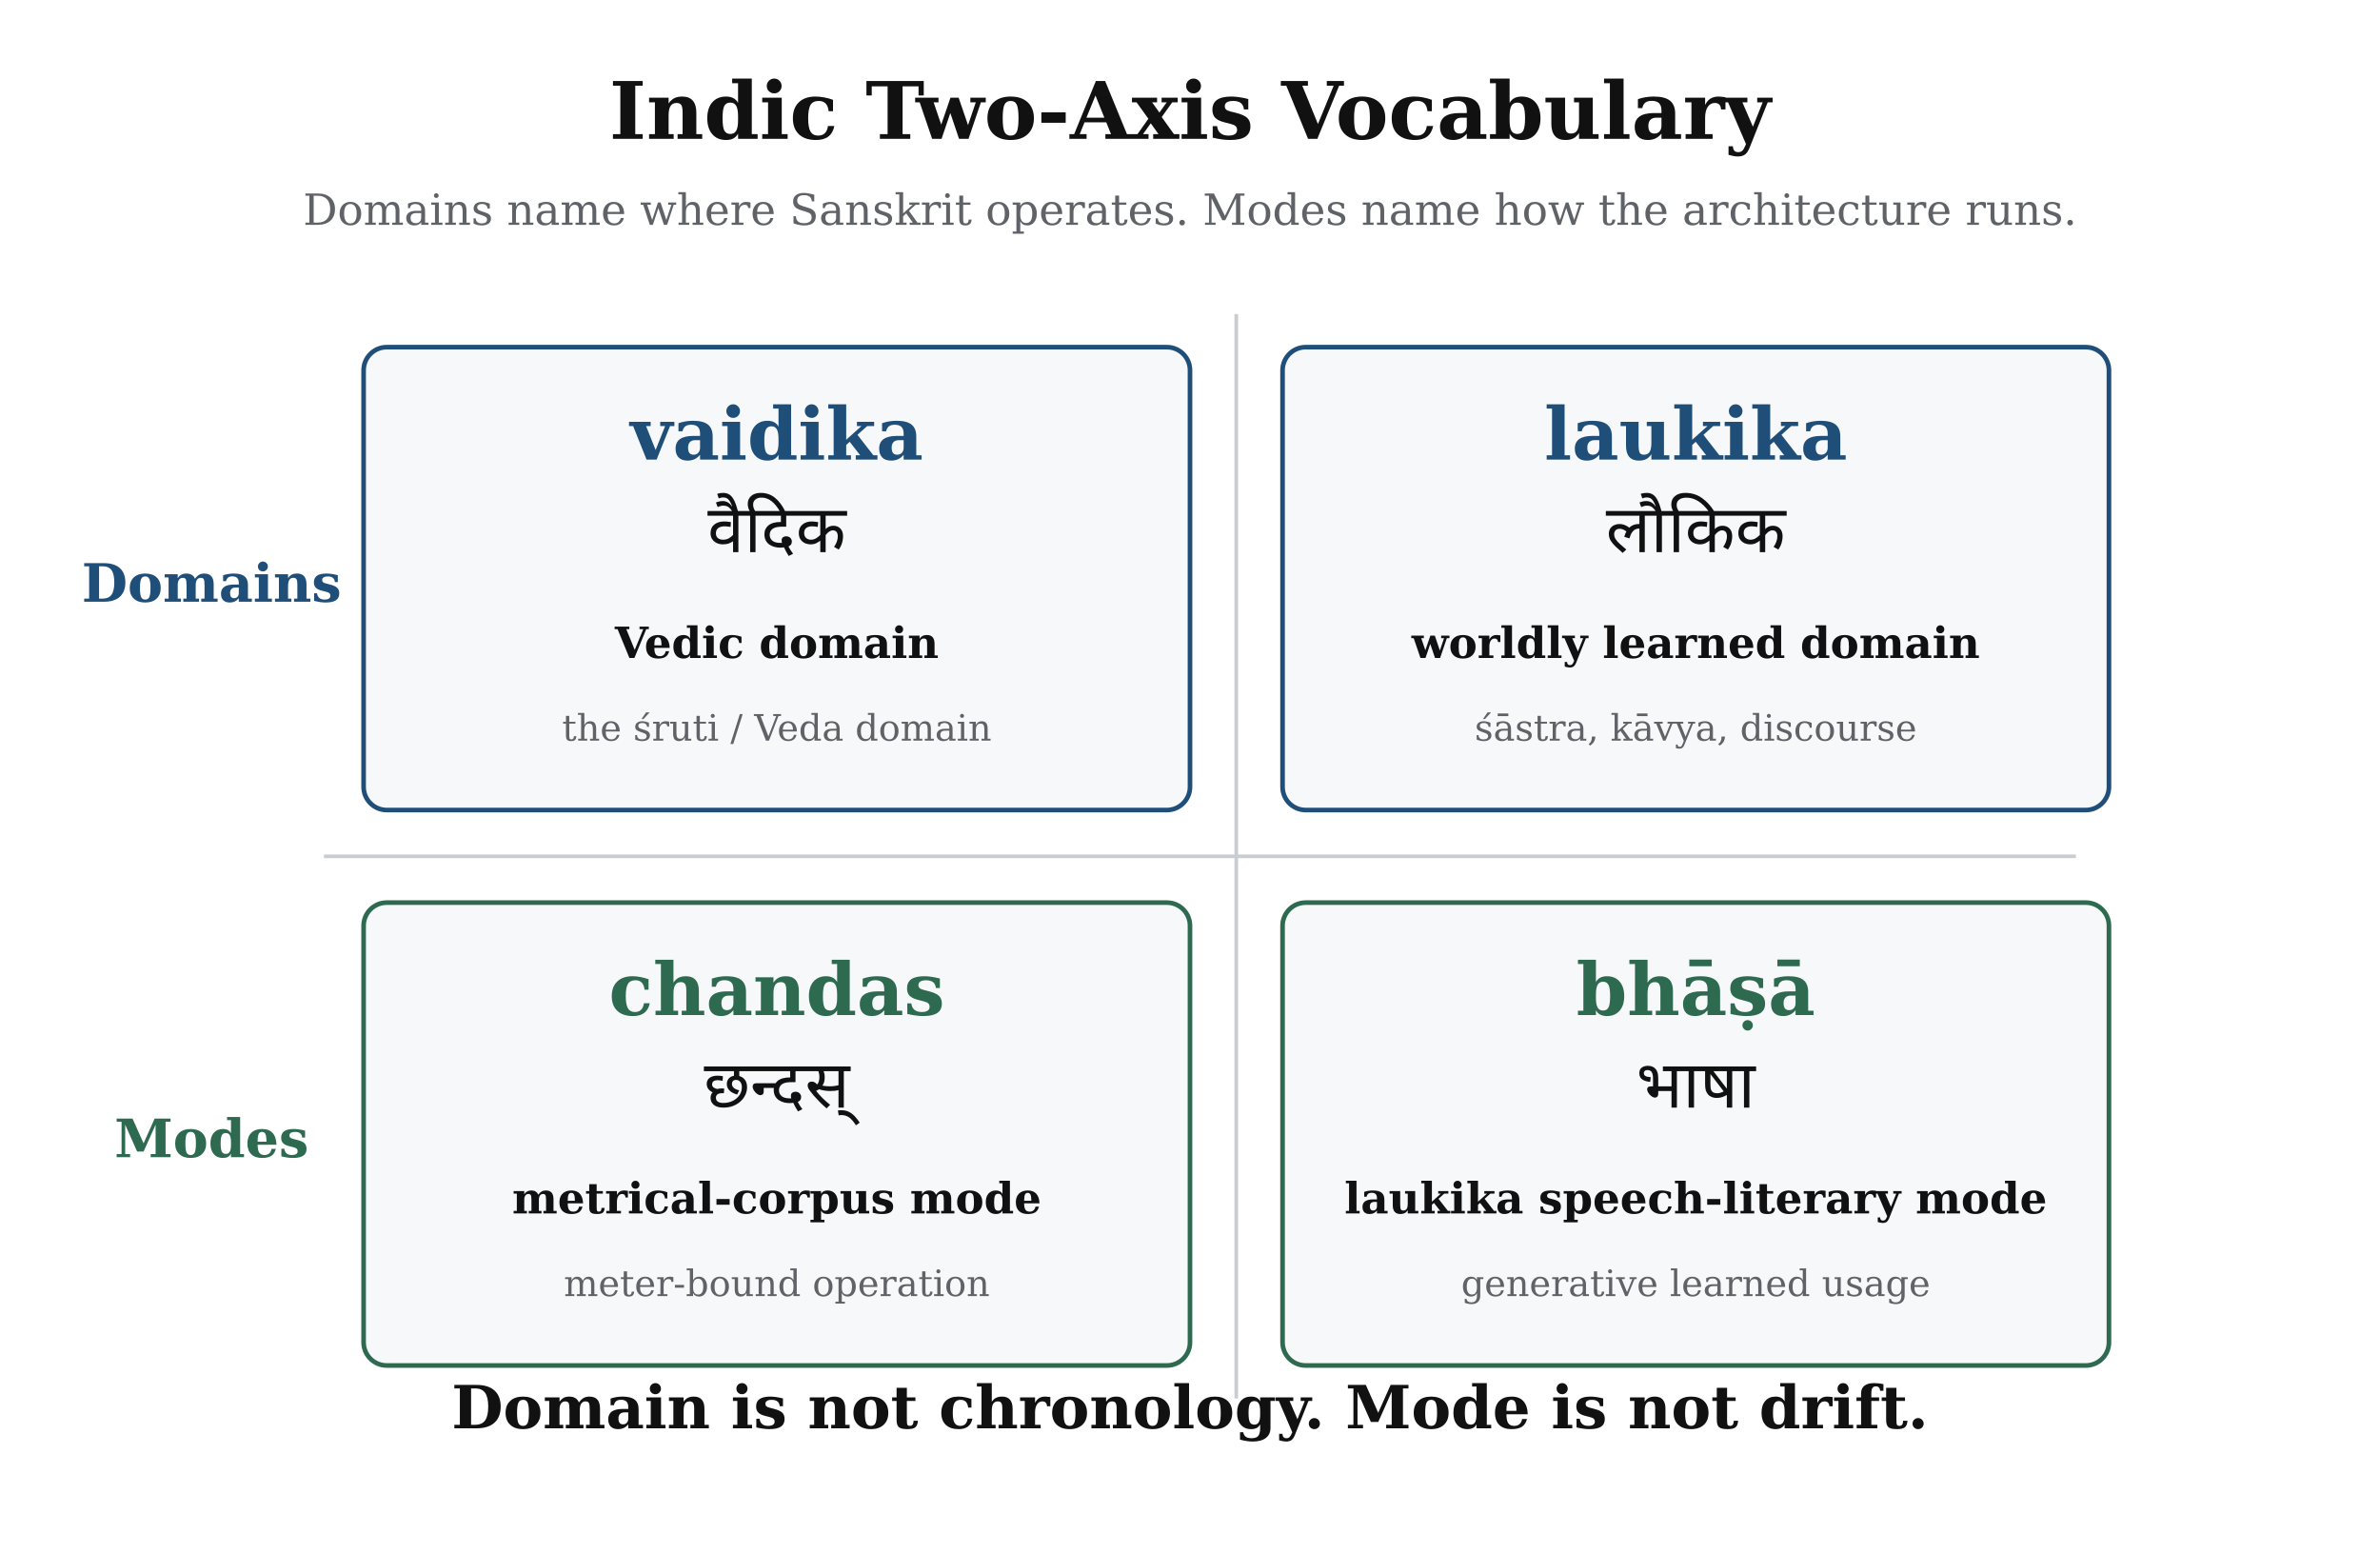
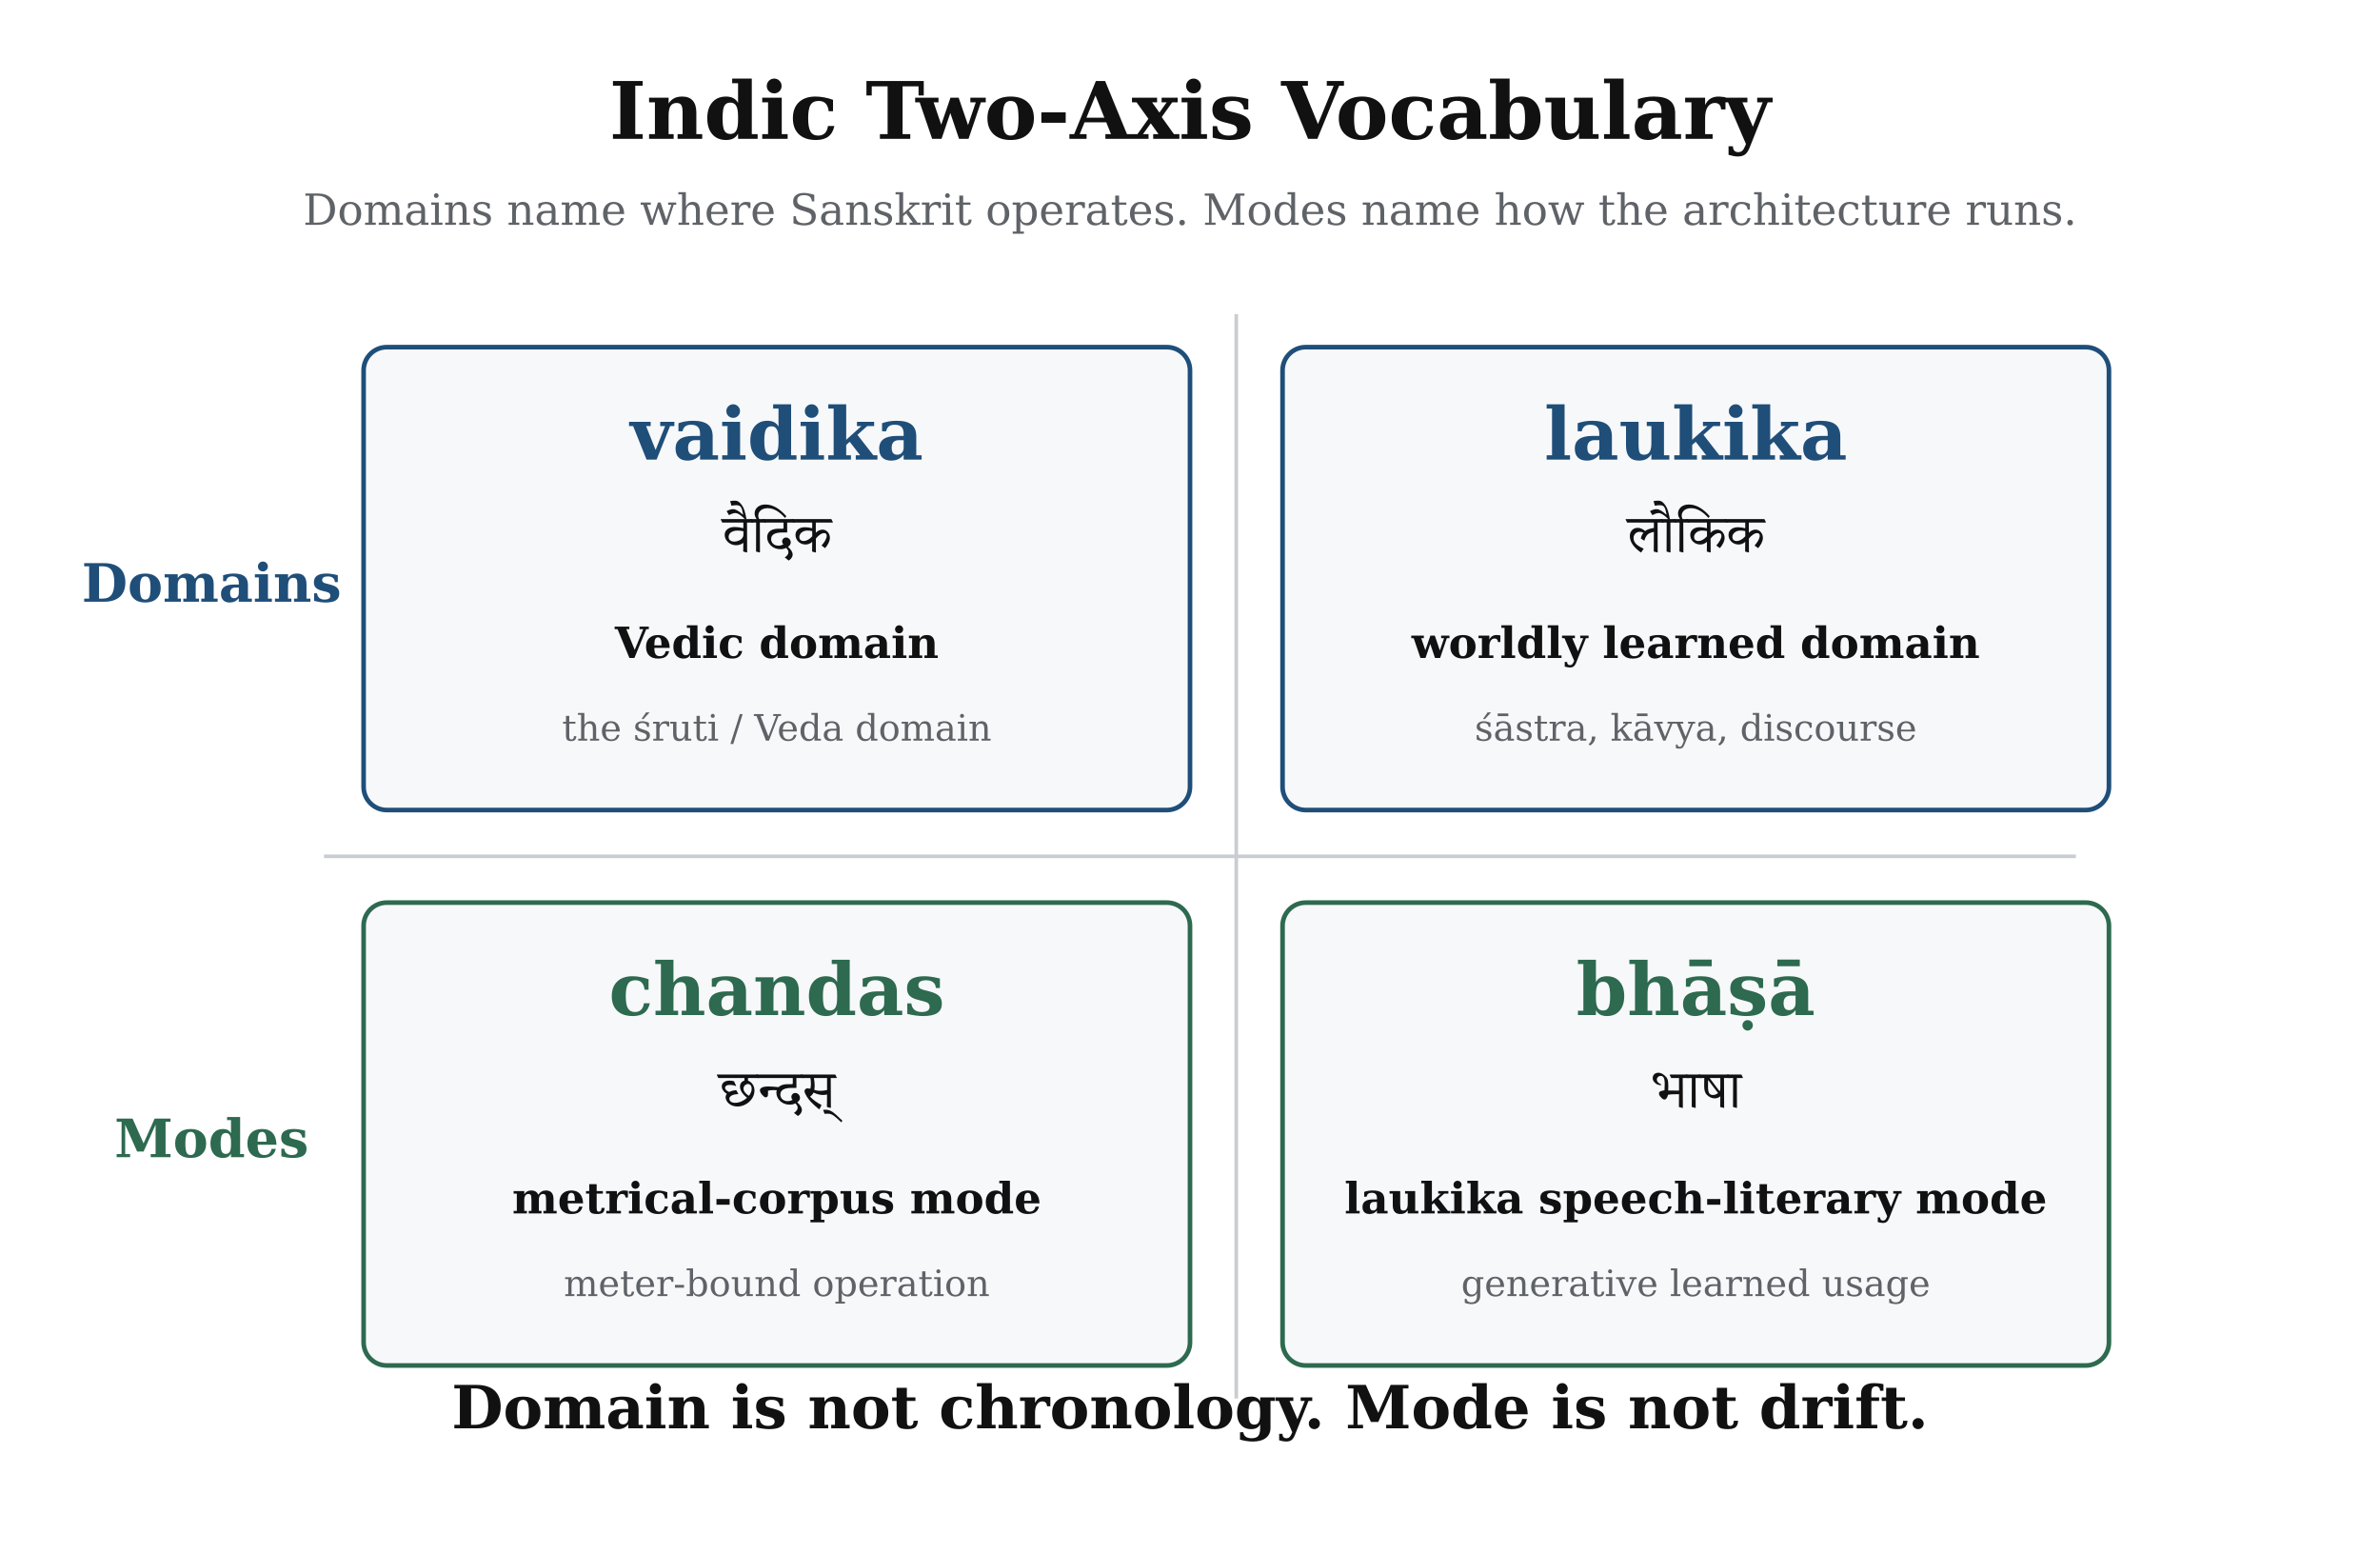
<svg xmlns="http://www.w3.org/2000/svg" width="720" height="470" viewBox="0 0 720 470" font-family="Charter, Bitstream Charter, DejaVu Serif, Noto Sans Devanagari, serif">
  <rect width="100%" height="100%" fill="white" />
  <text x="360.0" y="42" font-size="24" fill="#111111" font-weight="bold" text-anchor="middle" font-style="normal">Indic Two-Axis Vocabulary</text>
  <text x="360.0" y="68" font-size="13" fill="#5f6368" font-weight="normal" text-anchor="middle" font-style="normal">Domains name where Sanskrit operates. Modes name how the architecture runs.</text>
  <text x="64" y="182" font-size="16" fill="#1F4E79" font-weight="bold" text-anchor="middle" font-style="normal">Domains</text>
  <text x="64" y="350" font-size="16" fill="#2D6A4F" font-weight="bold" text-anchor="middle" font-style="normal">Modes</text>
  <rect x="110" y="105" width="250" height="140" fill="#F7F8FA" stroke="#1F4E79" stroke-width="1.4" rx="7" ry="7" />
  <text x="235.0" y="139" font-size="22" fill="#1F4E79" font-weight="bold" text-anchor="middle" font-style="normal">vaidika</text>
-   <text x="235.0" y="167" font-size="20" fill="#111111" font-weight="normal" text-anchor="middle" font-style="normal">वैदिक</text>
+   <g fill="#111111">
+     <path transform="translate(218.50,167.00) scale(0.009766,-0.009766)" d="M0 916H653V743C559 767 468 779 380 779C204 779 75 685 75 532C75 358 242 214 424 214C509 214 586 238 653 288L649 19L761 -11L771 0L767 916H948L956 927L908 1024H-40L-48 1013ZM655 647V540C655 375 454 327 372 327C253 327 197 394 197 470C197 567 272 668 480 668C537 668 596 662 655 647Z" />
+     <path transform="translate(227.36,167.00) scale(0.009766,-0.009766)" d="M-164 1004 -156 1014C-200 1250 -231 1357 -294 1447C-357 1537 -415 1594 -513 1594C-557 1594 -605 1591 -662 1583L-626 1446L-616 1439C-567 1448 -521 1454 -477 1454C-329 1454 -305 1392 -259 1161L-263 1159C-399 1278 -490 1332 -574 1332C-636 1332 -705 1307 -772 1271L-704 1153L-694 1148C-623 1186 -559 1211 -506 1211C-416 1211 -307 1129 -190 1004Z" />
+     <path transform="translate(227.36,167.00) scale(0.009766,-0.009766)" d="M0 916H142L139 19L251 -11L261 0L257 916H438L446 927L398 1024H240C221 1048 209 1083 209 1133C209 1257 314 1362 498 1362C694 1362 870 1246 1034 1063H1042L1078 1113C872 1348 658 1476 429 1476C210 1476 95 1339 95 1198C95 1132 119 1074 159 1024H-40L-48 1013Z" />
+     <path transform="translate(231.25,167.00) scale(0.009766,-0.009766)" d="M0 916H593V753C593 735 583 725 563 725H424C227 725 85 636 85 460C85 275 252 91 492 91C554 91 614 101 674 131C722 83 744 38 744 -5C744 -67 699 -117 630 -163L749 -258H757C827 -210 875 -152 875 -70C875 -8 835 70 731 165C787 203 816 248 816 302C816 343 800 379 770 410C742 438 710 453 670 453C600 453 549 396 549 337C549 297 562 265 588 239C537 214 488 200 434 200C297 200 208 289 208 405C208 536 317 609 549 609H696L706 619L705 916H928L936 927L888 1024H-40L-48 1013Z" />
+     <path transform="translate(239.92,167.00) scale(0.009766,-0.009766)" d="M0 916H593V740C516 762 440 772 365 772C201 772 75 684 75 534C75 376 203 237 386 237C456 237 526 260 590 316L593 314L589 19L698 -11L708 0L706 420C785 519 878 590 964 590C1016 590 1042 558 1042 509C1042 418 977 314 882 205L987 128H997C1080 231 1140 335 1140 445C1140 579 1042 698 912 698C834 698 766 662 707 604L704 606V916H1226L1234 927L1186 1024H-40L-48 1013ZM594 491C503 393 414 345 329 345C246 345 195 388 195 471C195 575 301 669 441 669C494 669 545 663 594 653Z" />
+   </g>
  <text x="235.0" y="199" font-size="13" fill="#111111" font-weight="bold" text-anchor="middle" font-style="normal">Vedic domain</text>
  <text x="235.0" y="224" font-size="11" fill="#5f6368" font-weight="normal" text-anchor="middle" font-style="normal">the śruti / Veda domain</text>
  <rect x="388" y="105" width="250" height="140" fill="#F7F8FA" stroke="#1F4E79" stroke-width="1.4" rx="7" ry="7" />
  <text x="513.0" y="139" font-size="22" fill="#1F4E79" font-weight="bold" text-anchor="middle" font-style="normal">laukika</text>
-   <text x="513.0" y="167" font-size="20" fill="#111111" font-weight="normal" text-anchor="middle" font-style="normal">लौकिक</text>
+   <g fill="#111111">
+     <path transform="translate(492.24,167.00) scale(0.009766,-0.009766)" d="M0 916H829V749C714 732 617 704 558 653C485 715 417 753 325 753C186 753 84 649 84 498C84 304 218 138 426 -10H434L514 108C320 193 199 281 199 443C199 532 271 630 387 630C436 630 476 620 506 600C467 559 441 496 424 423L527 357H534C591 544 655 593 829 627L825 19L937 -11L947 0L943 916H1124L1132 927L1084 1024H-40L-48 1013Z" />
+     <path transform="translate(502.82,167.00) scale(0.009766,-0.009766)" d="M-306 1153 -296 1148C-225 1186 -161 1211 -108 1211C-29 1211 70 1147 189 1024H-40L-48 1013L0 916H142L139 19L251 -11L261 0L257 916H438L446 927L398 1024H240C198 1249 167 1357 104 1447C41 1537 -17 1594 -115 1594C-159 1594 -207 1591 -264 1583L-228 1446L-218 1439C-169 1448 -123 1454 -79 1454C69 1454 93 1392 139 1161L135 1159C-1 1278 -92 1332 -176 1332C-238 1332 -307 1307 -374 1271Z" />
+     <path transform="translate(506.71,167.00) scale(0.009766,-0.009766)" d="M0 916H142L139 19L251 -11L261 0L257 916H438L446 927L398 1024H240C221 1048 209 1083 209 1133C209 1257 314 1362 498 1362C694 1362 870 1246 1034 1063H1042L1078 1113C872 1348 658 1476 429 1476C210 1476 95 1339 95 1198C95 1132 119 1074 159 1024H-40L-48 1013Z" />
+     <path transform="translate(510.60,167.00) scale(0.009766,-0.009766)" d="M0 916H593V740C516 762 440 772 365 772C201 772 75 684 75 534C75 376 203 237 386 237C456 237 526 260 590 316L593 314L589 19L698 -11L708 0L706 420C785 519 878 590 964 590C1016 590 1042 558 1042 509C1042 418 977 314 882 205L987 128H997C1080 231 1140 335 1140 445C1140 579 1042 698 912 698C834 698 766 662 707 604L704 606V916H1226L1234 927L1186 1024H-40L-48 1013ZM594 491C503 393 414 345 329 345C246 345 195 388 195 471C195 575 301 669 441 669C494 669 545 663 594 653Z" />
+     <path transform="translate(522.18,167.00) scale(0.009766,-0.009766)" d="M0 916H593V740C516 762 440 772 365 772C201 772 75 684 75 534C75 376 203 237 386 237C456 237 526 260 590 316L593 314L589 19L698 -11L708 0L706 420C785 519 878 590 964 590C1016 590 1042 558 1042 509C1042 418 977 314 882 205L987 128H997C1080 231 1140 335 1140 445C1140 579 1042 698 912 698C834 698 766 662 707 604L704 606V916H1226L1234 927L1186 1024H-40L-48 1013ZM594 491C503 393 414 345 329 345C246 345 195 388 195 471C195 575 301 669 441 669C494 669 545 663 594 653Z" />
+   </g>
  <text x="513.0" y="199" font-size="13" fill="#111111" font-weight="bold" text-anchor="middle" font-style="normal">worldly learned domain</text>
  <text x="513.0" y="224" font-size="11" fill="#5f6368" font-weight="normal" text-anchor="middle" font-style="normal">śāstra, kāvya, discourse</text>
  <rect x="110" y="273" width="250" height="140" fill="#F7F8FA" stroke="#2D6A4F" stroke-width="1.4" rx="7" ry="7" />
  <text x="235.0" y="307" font-size="22" fill="#2D6A4F" font-weight="bold" text-anchor="middle" font-style="normal">chandas</text>
-   <text x="235.0" y="335" font-size="20" fill="#111111" font-weight="normal" text-anchor="middle" font-style="normal">छन्दस्</text>
+   <g fill="#111111">
+     <path transform="translate(217.31,335.00) scale(0.009766,-0.009766)" d="M0 916H809V837C734 817 671 753 671 651C671 536 750 414 890 305C791 213 654 148 523 148C380 148 341 224 341 273C341 343 424 413 613 418L617 428L556 541C467 533 393 514 337 484C240 526 209 569 209 612C209 663 255 703 358 703C400 703 474 696 545 667L551 674L486 816C433 831 382 836 345 836C215 836 107 774 107 656C107 573 159 491 263 425C239 395 226 360 226 320C226 188 367 34 591 34C860 34 1119 256 1119 527C1119 606 1098 687 1037 756C1003 793 963 821 920 834V916H1259L1267 927L1219 1024H-40L-48 1013ZM780 587C780 671 849 731 918 731C987 731 1033 670 1033 583C1033 509 1001 434 948 368H942C834 437 780 514 780 587Z" />
+     <path transform="translate(229.21,335.00) scale(0.009766,-0.009766)" d="M0 916H1088V753C1088 735 1078 725 1058 725H919C803 725 707 694 647 634C543 646 388 655 323 655C258 655 194 649 140 625C92 603 69 571 69 536C69 449 199 317 244 317C273 317 296 329 311 355C317 367 321 397 321 441V523C363 536 420 542 486 542C519 542 555 541 591 538C584 514 580 488 580 460C580 275 747 91 987 91C1049 91 1109 101 1169 131C1217 83 1239 38 1239 -5C1239 -67 1194 -117 1125 -163L1244 -258H1252C1322 -210 1370 -152 1370 -70C1370 -8 1330 70 1226 165C1282 203 1311 248 1311 302C1311 343 1295 379 1265 410C1237 438 1205 453 1165 453C1095 453 1044 396 1044 337C1044 297 1057 265 1083 239C1032 214 983 200 929 200C792 200 703 289 703 405C703 536 812 609 1044 609H1191L1201 619L1200 916H1423L1431 927L1383 1024H-40L-48 1013Z" />
+     <path transform="translate(242.72,335.00) scale(0.009766,-0.009766)" d="M0 916H251C260 867 265 804 266 733C266 675 260 627 248 586C216 591 183 596 157 596C90 596 68 535 68 512C68 473 94 416 134 348C208 225 341 90 519 -52H528L596 78C459 153 333 236 239 340C279 367 317 406 349 465C454 414 552 391 635 391C680 391 724 396 766 406L762 19L875 -11L885 0L880 916H1061L1069 927L1021 1024H-40L-48 1013ZM766 916V544C692 528 621 519 555 519C495 519 429 529 370 551C379 593 382 635 382 679C382 753 375 831 359 916Z" />
+     <path transform="translate(252.88,335.00) scale(0.009766,-0.009766)" d="M-352 -191 -350 -194C-317 -189 -286 -188 -254 -188C-117 -188 -43 -259 165 -454H170L201 -406C70 -277 -38 -178 -105 -133C-168 -91 -237 -66 -313 -66C-341 -66 -369 -67 -396 -70Z" />
+   </g>
  <text x="235.0" y="367" font-size="13" fill="#111111" font-weight="bold" text-anchor="middle" font-style="normal">metrical-corpus mode</text>
  <text x="235.0" y="392" font-size="11" fill="#5f6368" font-weight="normal" text-anchor="middle" font-style="normal">meter-bound operation</text>
  <rect x="388" y="273" width="250" height="140" fill="#F7F8FA" stroke="#2D6A4F" stroke-width="1.4" rx="7" ry="7" />
  <text x="513.0" y="307" font-size="22" fill="#2D6A4F" font-weight="bold" text-anchor="middle" font-style="normal">bhāṣā</text>
-   <text x="513.0" y="335" font-size="20" fill="#111111" font-weight="normal" text-anchor="middle" font-style="normal">भाषा</text>
+   <g fill="#111111">
+     <path transform="translate(499.19,335.00) scale(0.009766,-0.009766)" d="M344 718C267 754 209 798 209 868C209 929 257 980 329 980C390 980 453 947 453 738C453 664 451 600 446 536C411 530 371 523 336 512C288 496 275 464 275 438C275 406 290 371 322 334C376 270 415 249 444 249C488 249 528 290 558 399C616 411 711 415 828 415H896L892 19L1005 -11L1015 0L1010 916H1191L1199 927L1151 1024H614L606 1013L654 916H896V526C817 528 742 529 673 529C635 529 595 529 561 528C563 575 564 625 564 683C564 862 536 920 450 995C386 1051 323 1080 256 1080C160 1080 80 1020 80 910C80 838 127 779 203 726C242 710 283 698 330 689Z" />
+     <path transform="translate(510.43,335.00) scale(0.009766,-0.009766)" d="M0 916H142L139 19L251 -11L261 0L257 916H438L446 927L398 1024H-40L-48 1013Z" />
+     <path transform="translate(514.32,335.00) scale(0.009766,-0.009766)" d="M0 916H129C126 835 126 748 126 667C126 522 158 445 213 391C283 323 366 286 447 286C514 286 573 305 626 349L622 19L735 -11L745 0L740 916H921L929 927L881 1024H-40L-48 1013ZM557 450C509 412 455 390 394 390C290 390 245 468 245 638C245 709 245 780 246 851L249 853ZM603 506 296 914 298 916H626V601C626 560 619 531 606 509Z" />
+     <path transform="translate(522.92,335.00) scale(0.009766,-0.009766)" d="M0 916H142L139 19L251 -11L261 0L257 916H438L446 927L398 1024H-40L-48 1013Z" />
+   </g>
  <text x="513.0" y="367" font-size="13" fill="#111111" font-weight="bold" text-anchor="middle" font-style="normal">laukika speech-literary mode</text>
  <text x="513.0" y="392" font-size="11" fill="#5f6368" font-weight="normal" text-anchor="middle" font-style="normal">generative learned usage</text>
  <line x1="98" y1="259.0" x2="628" y2="259.0" stroke="#C9CDD2" stroke-width="1.1" />
  <line x1="374.0" y1="95" x2="374.0" y2="423" stroke="#C9CDD2" stroke-width="1.1" />
  <text x="360.0" y="432" font-size="18" fill="#111111" font-weight="bold" text-anchor="middle" font-style="normal">Domain is not chronology. Mode is not drift.</text>
</svg>
